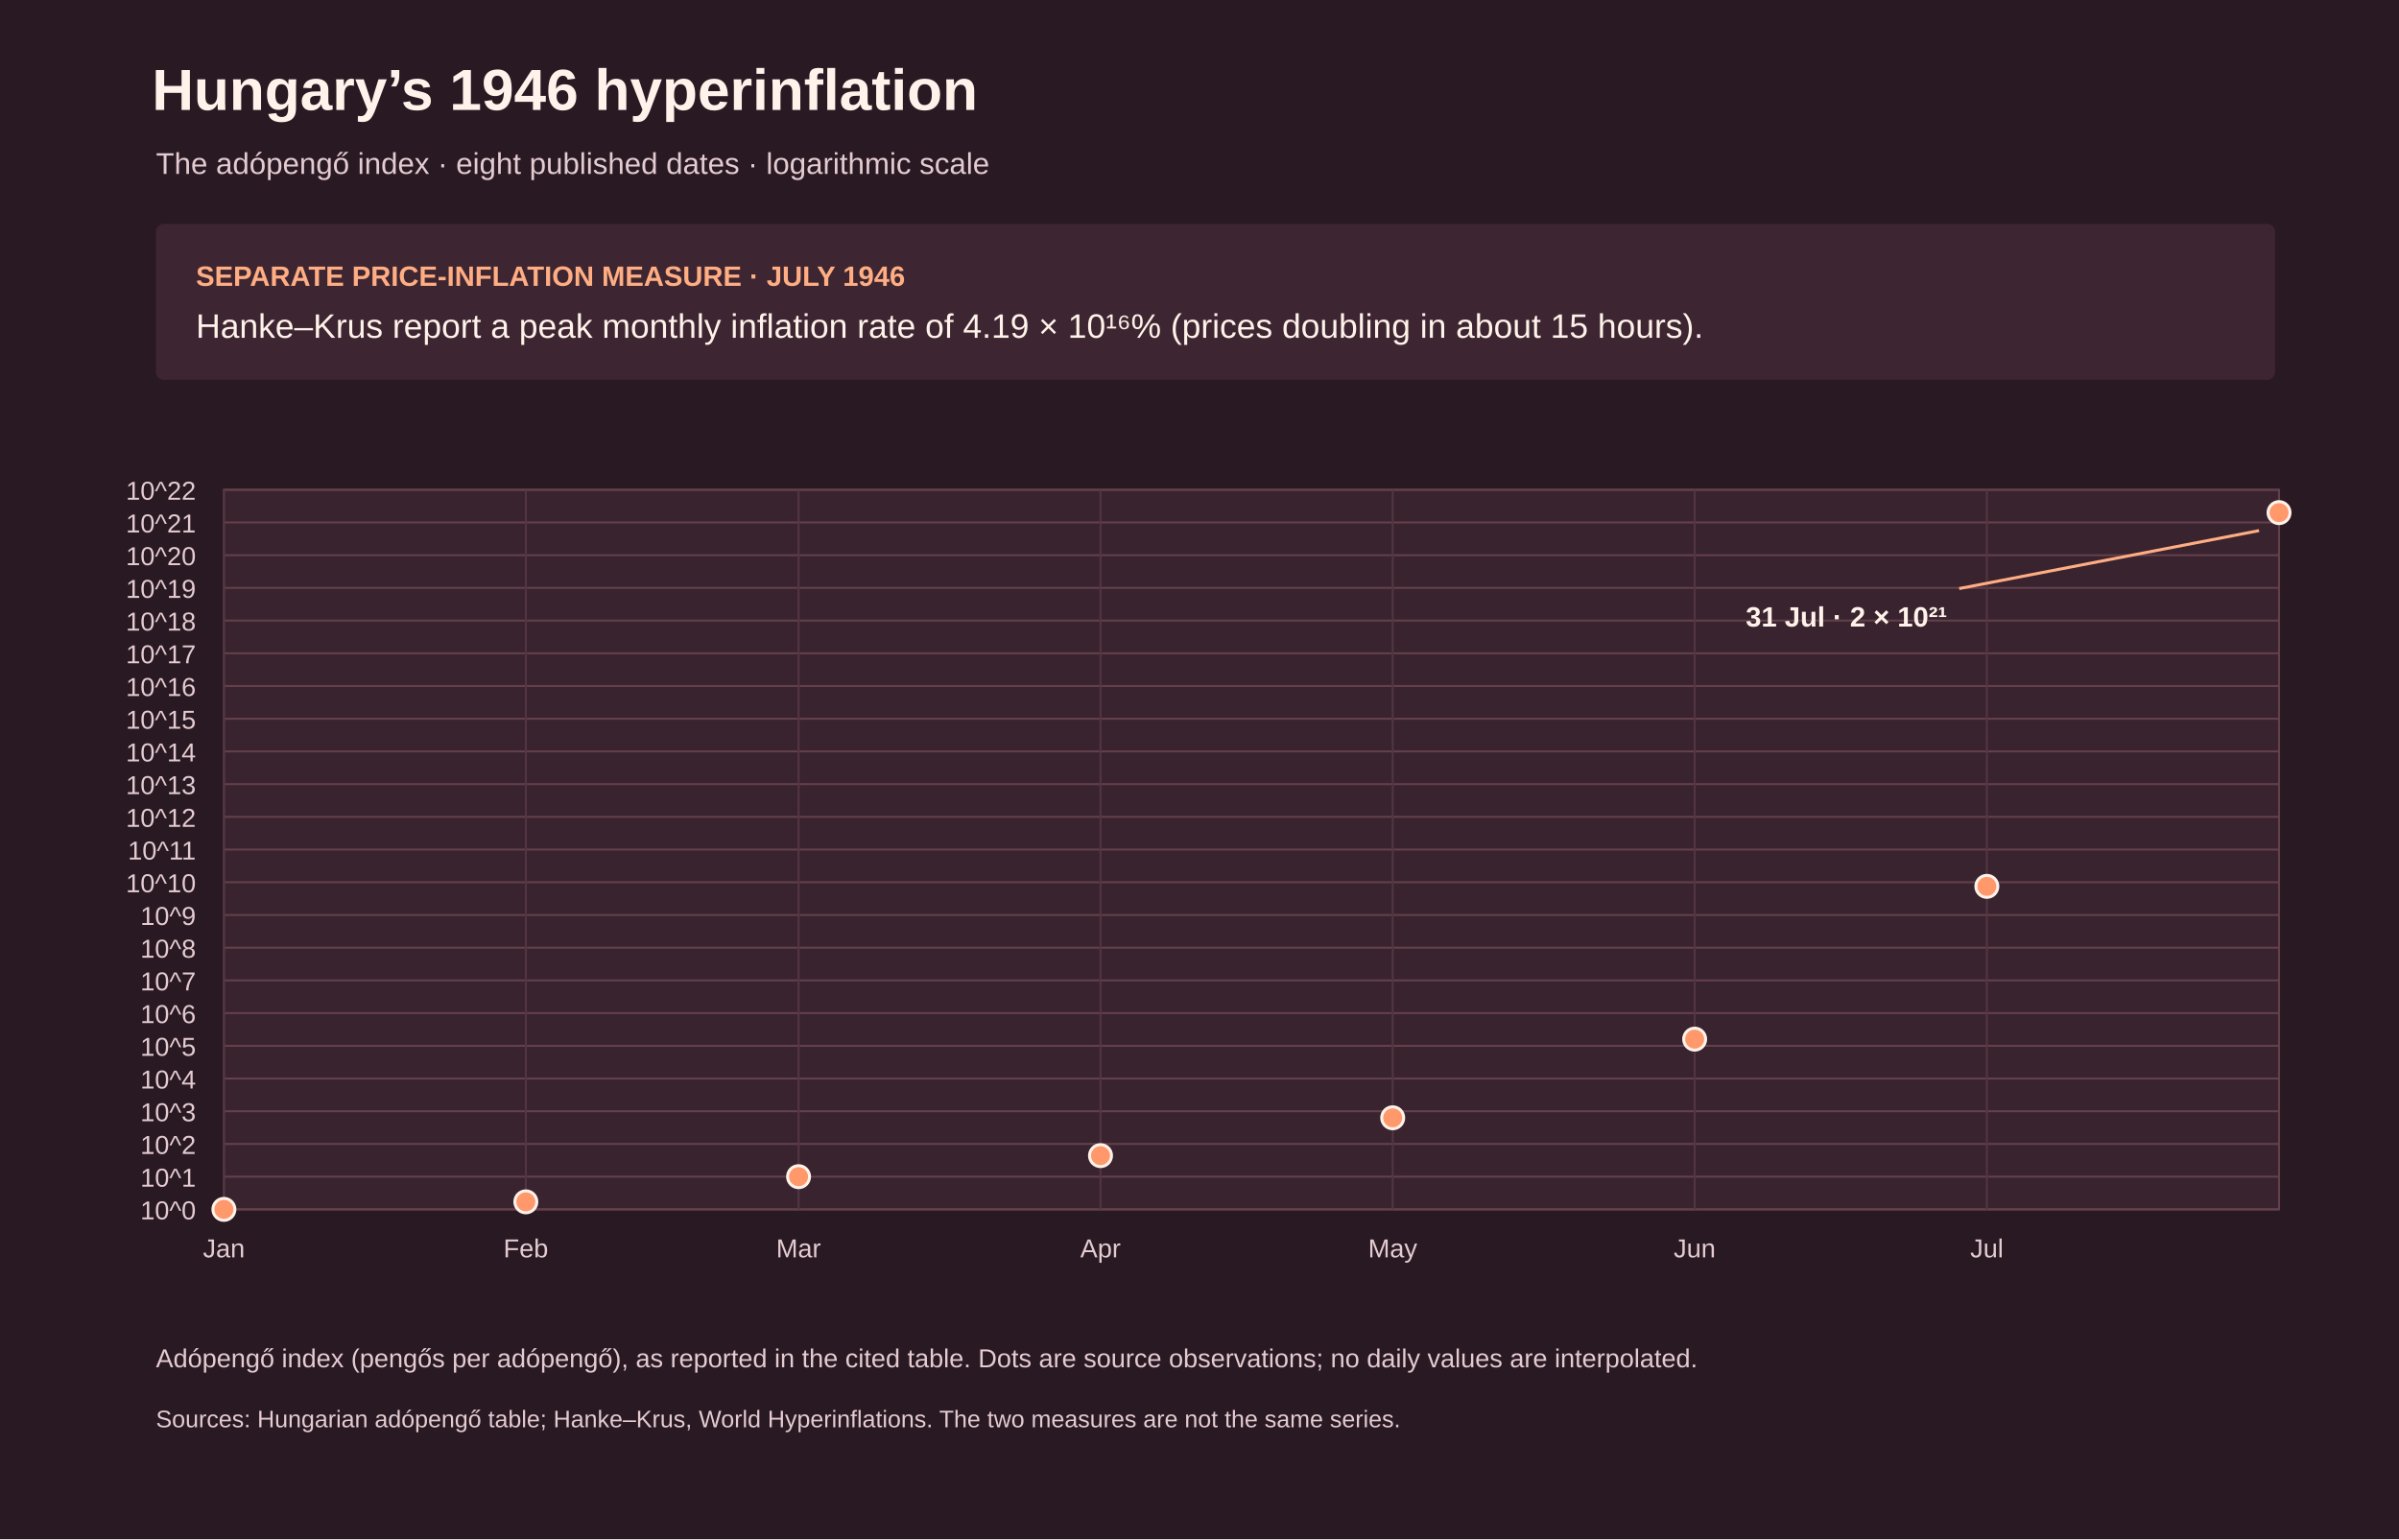
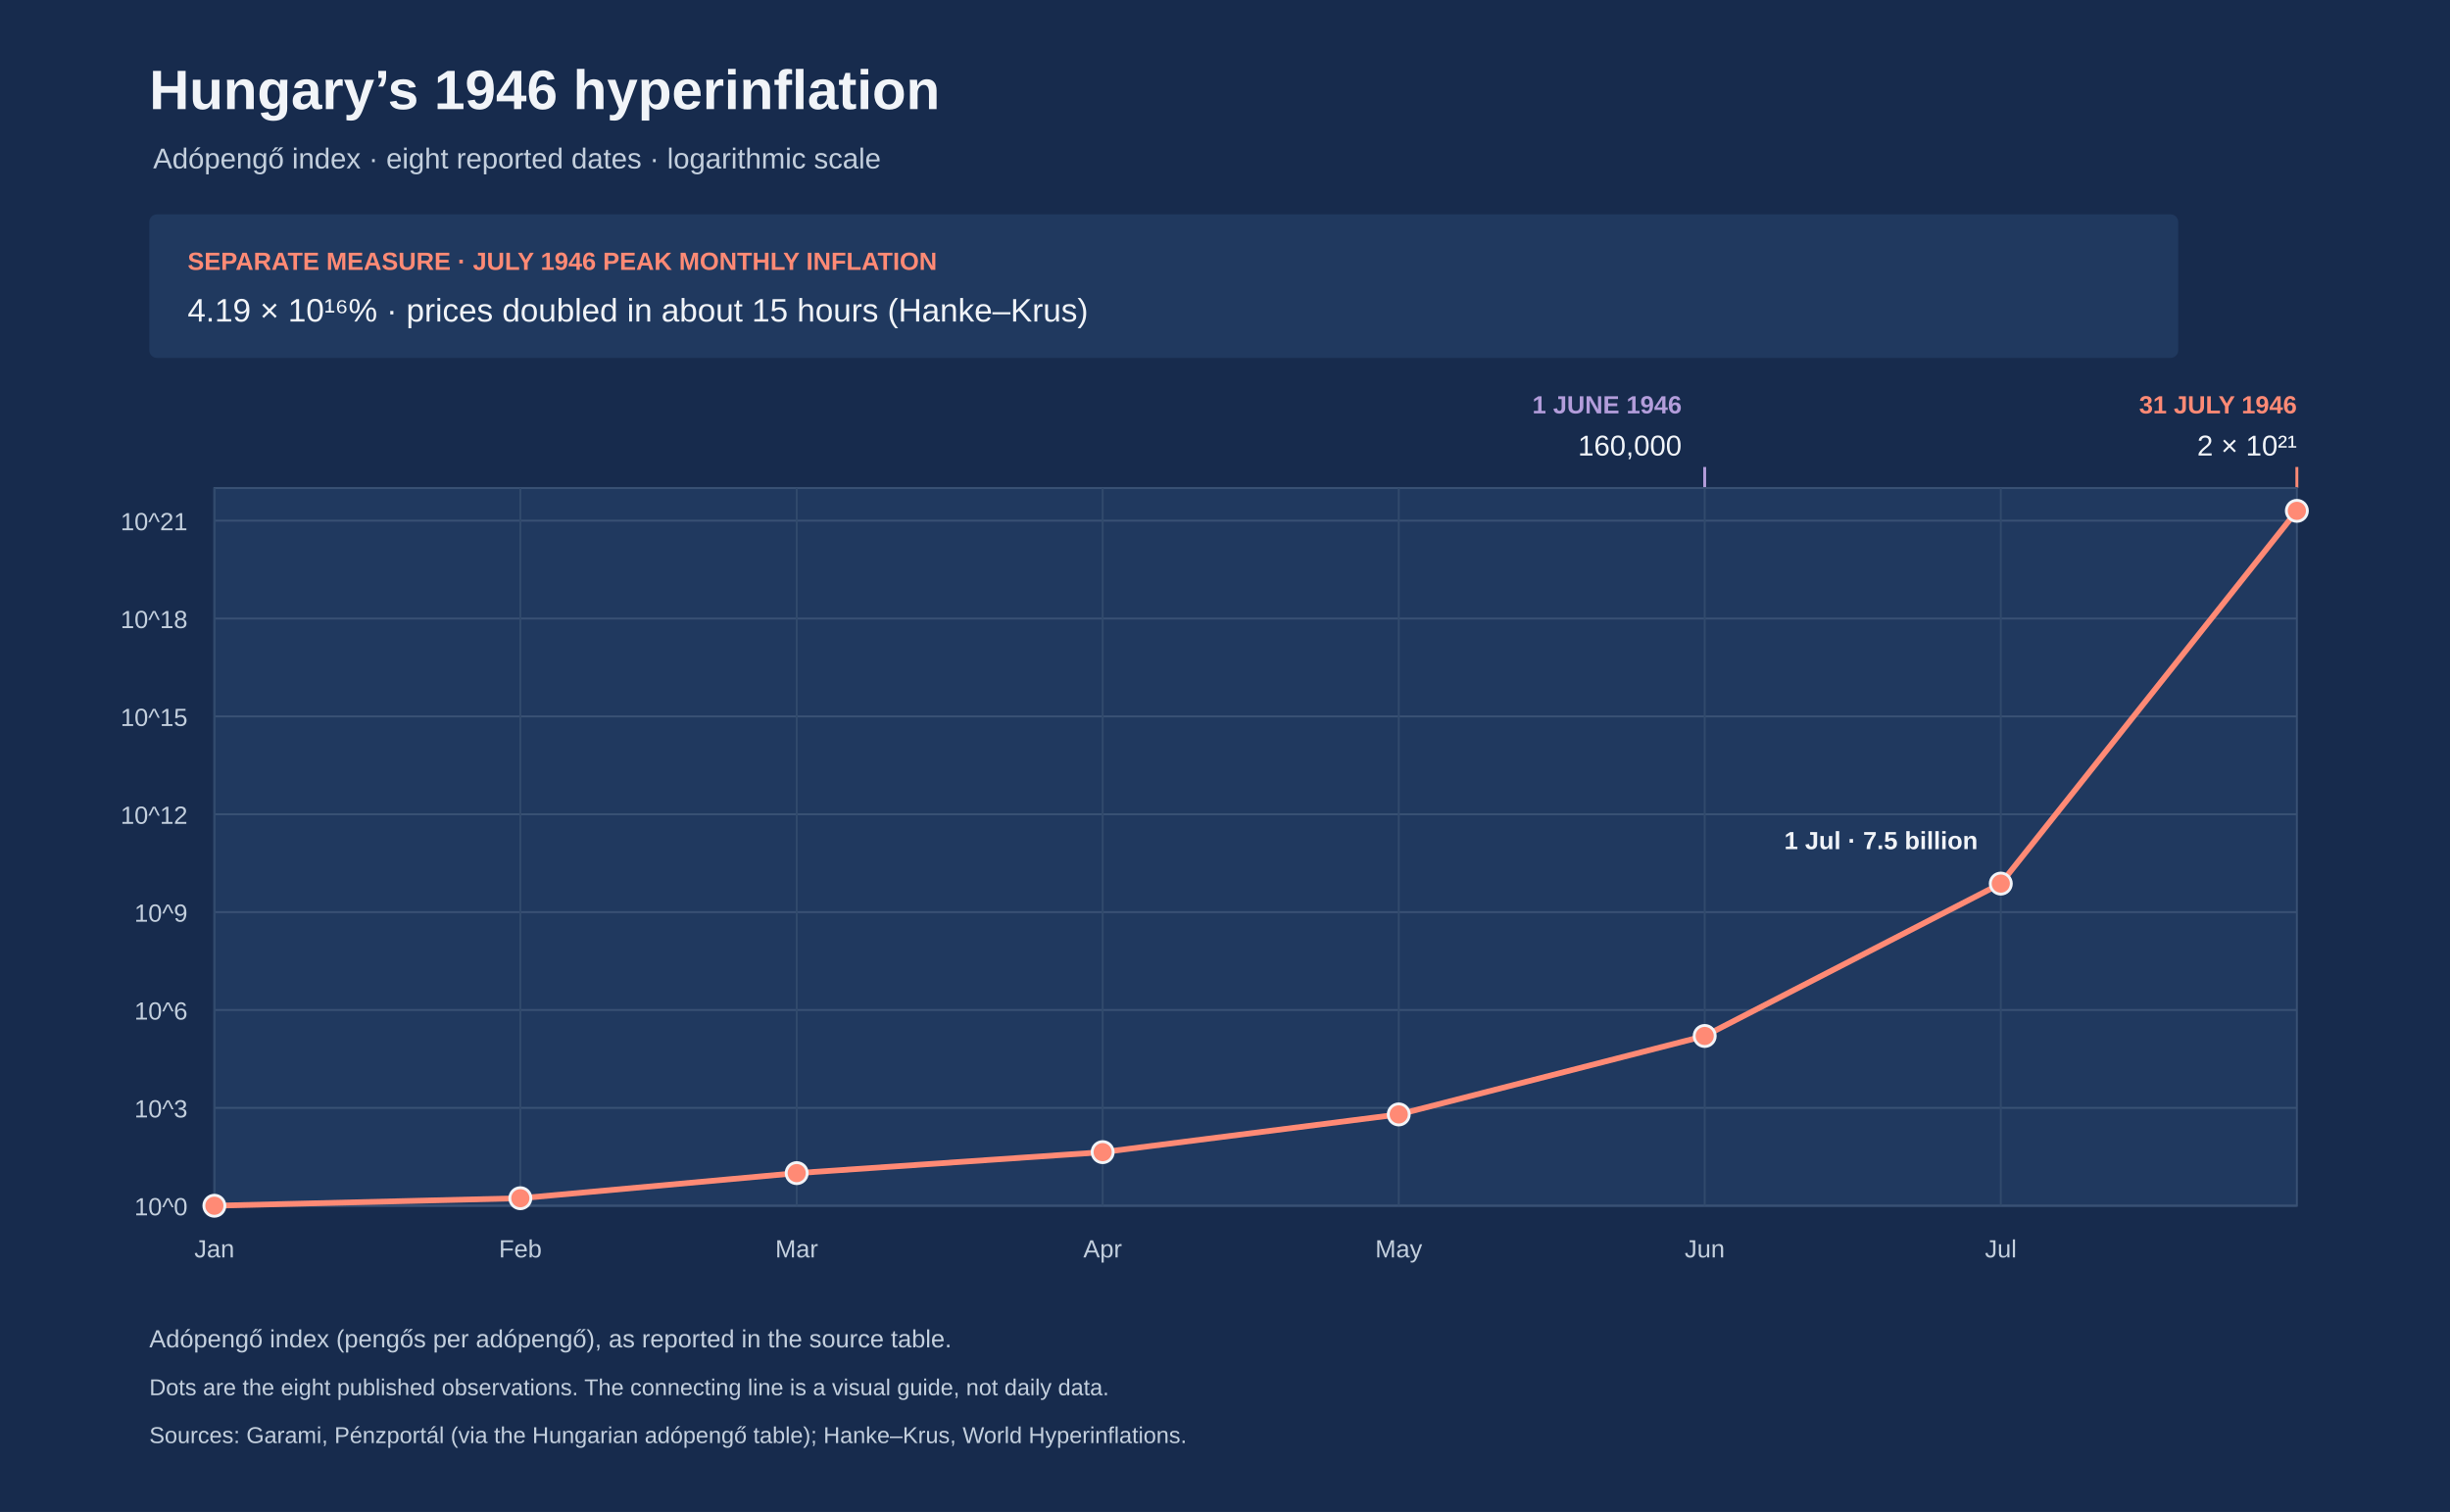
- <svg xmlns="http://www.w3.org/2000/svg" role="img" aria-labelledby="title description" viewBox="0 0 1200 770">
-   <rect width="100%" height="100%" fill="#281923" />
-   <text x="76" y="55" fill="#fff2ea" font-family="Arial, sans-serif" font-size="29" font-weight="700">Hungary’s 1946 hyperinflation</text>
-   <text x="78" y="87" fill="#e4cbd0" font-family="Arial, sans-serif" font-size="15">The adópengő index · eight published dates · logarithmic scale</text>
-   <rect x="78" y="112" width="1060" height="78" rx="4" fill="#3d2631" />
-   <text x="98" y="143" fill="#ffad83" font-family="Arial, sans-serif" font-size="14" font-weight="700">SEPARATE PRICE-INFLATION MEASURE · JULY 1946</text>
-   <text x="98" y="169" fill="#fff2ea" font-family="Arial, sans-serif" font-size="17">Hanke–Krus report a peak monthly inflation rate of 4.19 × 10¹⁶% (prices doubling in about 15 hours).</text>
-   <rect x="112" y="245" width="1028" height="360" fill="#38232f" stroke="#63404a" stroke-width="1" />
-   <line x1="112" y1="605.00" x2="1140" y2="605.00" stroke="#63404a" stroke-width="1" />
-   <text x="98" y="610.00" text-anchor="end" fill="#e4cbd0" font-family="Arial, sans-serif" font-size="13">10^0</text>
-   <line x1="112" y1="588.64" x2="1140" y2="588.64" stroke="#63404a" stroke-width="1" />
-   <text x="98" y="593.64" text-anchor="end" fill="#e4cbd0" font-family="Arial, sans-serif" font-size="13">10^1</text>
-   <line x1="112" y1="572.27" x2="1140" y2="572.27" stroke="#63404a" stroke-width="1" />
-   <text x="98" y="577.27" text-anchor="end" fill="#e4cbd0" font-family="Arial, sans-serif" font-size="13">10^2</text>
-   <line x1="112" y1="555.91" x2="1140" y2="555.91" stroke="#63404a" stroke-width="1" />
-   <text x="98" y="560.91" text-anchor="end" fill="#e4cbd0" font-family="Arial, sans-serif" font-size="13">10^3</text>
-   <line x1="112" y1="539.55" x2="1140" y2="539.55" stroke="#63404a" stroke-width="1" />
-   <text x="98" y="544.55" text-anchor="end" fill="#e4cbd0" font-family="Arial, sans-serif" font-size="13">10^4</text>
-   <line x1="112" y1="523.18" x2="1140" y2="523.18" stroke="#63404a" stroke-width="1" />
-   <text x="98" y="528.18" text-anchor="end" fill="#e4cbd0" font-family="Arial, sans-serif" font-size="13">10^5</text>
-   <line x1="112" y1="506.82" x2="1140" y2="506.82" stroke="#63404a" stroke-width="1" />
-   <text x="98" y="511.82" text-anchor="end" fill="#e4cbd0" font-family="Arial, sans-serif" font-size="13">10^6</text>
-   <line x1="112" y1="490.45" x2="1140" y2="490.45" stroke="#63404a" stroke-width="1" />
-   <text x="98" y="495.45" text-anchor="end" fill="#e4cbd0" font-family="Arial, sans-serif" font-size="13">10^7</text>
-   <line x1="112" y1="474.09" x2="1140" y2="474.09" stroke="#63404a" stroke-width="1" />
-   <text x="98" y="479.09" text-anchor="end" fill="#e4cbd0" font-family="Arial, sans-serif" font-size="13">10^8</text>
-   <line x1="112" y1="457.73" x2="1140" y2="457.73" stroke="#63404a" stroke-width="1" />
-   <text x="98" y="462.73" text-anchor="end" fill="#e4cbd0" font-family="Arial, sans-serif" font-size="13">10^9</text>
-   <line x1="112" y1="441.36" x2="1140" y2="441.36" stroke="#63404a" stroke-width="1" />
-   <text x="98" y="446.36" text-anchor="end" fill="#e4cbd0" font-family="Arial, sans-serif" font-size="13">10^10</text>
-   <line x1="112" y1="425.00" x2="1140" y2="425.00" stroke="#63404a" stroke-width="1" />
-   <text x="98" y="430.00" text-anchor="end" fill="#e4cbd0" font-family="Arial, sans-serif" font-size="13">10^11</text>
-   <line x1="112" y1="408.64" x2="1140" y2="408.64" stroke="#63404a" stroke-width="1" />
-   <text x="98" y="413.64" text-anchor="end" fill="#e4cbd0" font-family="Arial, sans-serif" font-size="13">10^12</text>
-   <line x1="112" y1="392.27" x2="1140" y2="392.27" stroke="#63404a" stroke-width="1" />
-   <text x="98" y="397.27" text-anchor="end" fill="#e4cbd0" font-family="Arial, sans-serif" font-size="13">10^13</text>
-   <line x1="112" y1="375.91" x2="1140" y2="375.91" stroke="#63404a" stroke-width="1" />
-   <text x="98" y="380.91" text-anchor="end" fill="#e4cbd0" font-family="Arial, sans-serif" font-size="13">10^14</text>
-   <line x1="112" y1="359.55" x2="1140" y2="359.55" stroke="#63404a" stroke-width="1" />
-   <text x="98" y="364.55" text-anchor="end" fill="#e4cbd0" font-family="Arial, sans-serif" font-size="13">10^15</text>
-   <line x1="112" y1="343.18" x2="1140" y2="343.18" stroke="#63404a" stroke-width="1" />
-   <text x="98" y="348.18" text-anchor="end" fill="#e4cbd0" font-family="Arial, sans-serif" font-size="13">10^16</text>
-   <line x1="112" y1="326.82" x2="1140" y2="326.82" stroke="#63404a" stroke-width="1" />
-   <text x="98" y="331.82" text-anchor="end" fill="#e4cbd0" font-family="Arial, sans-serif" font-size="13">10^17</text>
-   <line x1="112" y1="310.45" x2="1140" y2="310.45" stroke="#63404a" stroke-width="1" />
-   <text x="98" y="315.45" text-anchor="end" fill="#e4cbd0" font-family="Arial, sans-serif" font-size="13">10^18</text>
-   <line x1="112" y1="294.09" x2="1140" y2="294.09" stroke="#63404a" stroke-width="1" />
-   <text x="98" y="299.09" text-anchor="end" fill="#e4cbd0" font-family="Arial, sans-serif" font-size="13">10^19</text>
-   <line x1="112" y1="277.73" x2="1140" y2="277.73" stroke="#63404a" stroke-width="1" />
-   <text x="98" y="282.73" text-anchor="end" fill="#e4cbd0" font-family="Arial, sans-serif" font-size="13">10^20</text>
-   <line x1="112" y1="261.36" x2="1140" y2="261.36" stroke="#63404a" stroke-width="1" />
-   <text x="98" y="266.36" text-anchor="end" fill="#e4cbd0" font-family="Arial, sans-serif" font-size="13">10^21</text>
-   <line x1="112" y1="245.00" x2="1140" y2="245.00" stroke="#63404a" stroke-width="1" />
-   <text x="98" y="250.00" text-anchor="end" fill="#e4cbd0" font-family="Arial, sans-serif" font-size="13">10^22</text>
-   <line x1="112.00" y1="245" x2="112.00" y2="605" stroke="#523541" stroke-width="1" />
-   <text x="112.00" y="629" text-anchor="middle" fill="#e4cbd0" font-family="Arial, sans-serif" font-size="13">Jan</text>
-   <line x1="263.03" y1="245" x2="263.03" y2="605" stroke="#523541" stroke-width="1" />
-   <text x="263.03" y="629" text-anchor="middle" fill="#e4cbd0" font-family="Arial, sans-serif" font-size="13">Feb</text>
-   <line x1="399.45" y1="245" x2="399.45" y2="605" stroke="#523541" stroke-width="1" />
-   <text x="399.45" y="629" text-anchor="middle" fill="#e4cbd0" font-family="Arial, sans-serif" font-size="13">Mar</text>
-   <line x1="550.48" y1="245" x2="550.48" y2="605" stroke="#523541" stroke-width="1" />
-   <text x="550.48" y="629" text-anchor="middle" fill="#e4cbd0" font-family="Arial, sans-serif" font-size="13">Apr</text>
-   <line x1="696.64" y1="245" x2="696.64" y2="605" stroke="#523541" stroke-width="1" />
-   <text x="696.64" y="629" text-anchor="middle" fill="#e4cbd0" font-family="Arial, sans-serif" font-size="13">May</text>
-   <line x1="847.68" y1="245" x2="847.68" y2="605" stroke="#523541" stroke-width="1" />
-   <text x="847.68" y="629" text-anchor="middle" fill="#e4cbd0" font-family="Arial, sans-serif" font-size="13">Jun</text>
-   <line x1="993.84" y1="245" x2="993.84" y2="605" stroke="#523541" stroke-width="1" />
-   <text x="993.84" y="629" text-anchor="middle" fill="#e4cbd0" font-family="Arial, sans-serif" font-size="13">Jul</text>
-   <circle cx="112.00" cy="605.00" r="5.5" fill="#ff986b" stroke="#fff2ea" stroke-width="1.5" />
-   <circle cx="263.03" cy="601.23" r="5.5" fill="#ff986b" stroke="#fff2ea" stroke-width="1.5" />
-   <circle cx="399.45" cy="588.64" r="5.5" fill="#ff986b" stroke="#fff2ea" stroke-width="1.5" />
-   <circle cx="550.48" cy="578.11" r="5.5" fill="#ff986b" stroke="#fff2ea" stroke-width="1.5" />
-   <circle cx="696.64" cy="559.19" r="5.5" fill="#ff986b" stroke="#fff2ea" stroke-width="1.5" />
-   <circle cx="847.68" cy="519.84" r="5.5" fill="#ff986b" stroke="#fff2ea" stroke-width="1.5" />
-   <circle cx="993.84" cy="443.41" r="5.5" fill="#ff986b" stroke="#fff2ea" stroke-width="1.5" />
-   <circle cx="1140.00" cy="256.44" r="5.5" fill="#ff986b" stroke="#fff2ea" stroke-width="1.5" />
-   <line x1="1130.00" y1="265.44" x2="980.00" y2="294.44" stroke="#ffad83" stroke-width="1.5" />
-   <text x="974.00" y="313.44" text-anchor="end" fill="#fff2ea" font-family="Arial, sans-serif" font-size="14" font-weight="700">31 Jul · 2 × 10²¹</text>
-   <text x="78" y="684" fill="#e4cbd0" font-family="Arial, sans-serif" font-size="13">Adópengő index (pengős per adópengő), as reported in the cited table. Dots are source observations; no daily values are interpolated.</text>
-   <text x="78" y="714" fill="#e4cbd0" font-family="Arial, sans-serif" font-size="12">Sources: Hungarian adópengő table; Hanke–Krus, World Hyperinflations. The two measures are not the same series.</text>
+ <svg xmlns="http://www.w3.org/2000/svg" role="img" aria-labelledby="title description" viewBox="0 0 1280 790">
+   <rect width="100%" height="100%" fill="#172b4d" />
+   <text x="78" y="57" fill="#f1f4f8" font-family="Arial, sans-serif" font-size="29" font-weight="700">Hungary’s 1946 hyperinflation</text>
+   <text x="80" y="88" fill="#c3cfdd" font-family="Arial, sans-serif" font-size="15">Adópengő index · eight reported dates · logarithmic scale</text>
+   <rect x="78" y="112" width="1060" height="75" rx="4" fill="#20395f" />
+   <text x="98" y="141" fill="#ff8a75" font-family="Arial, sans-serif" font-size="13" font-weight="700">SEPARATE MEASURE · JULY 1946 PEAK MONTHLY INFLATION</text>
+   <text x="98" y="168" fill="#f1f4f8" font-family="Arial, sans-serif" font-size="17">4.19 × 10¹⁶% · prices doubled in about 15 hours (Hanke–Krus)</text>
+   <text x="878.62" y="216" text-anchor="end" fill="#b39ddb" font-family="Arial, sans-serif" font-size="13" font-weight="700">1 JUNE 1946</text>
+   <text x="878.62" y="238" text-anchor="end" fill="#f1f4f8" font-family="Arial, sans-serif" font-size="15">160,000</text>
+   <line x1="890.62" y1="244" x2="890.62" y2="255" stroke="#b39ddb" stroke-width="1.5" />
+   <text x="1200" y="216" text-anchor="end" fill="#ff8a75" font-family="Arial, sans-serif" font-size="13" font-weight="700">31 JULY 1946</text>
+   <text x="1200" y="238" text-anchor="end" fill="#f1f4f8" font-family="Arial, sans-serif" font-size="15">2 × 10²¹</text>
+   <line x1="1200.00" y1="244" x2="1200.00" y2="255" stroke="#ff8a75" stroke-width="1.5" />
+   <rect x="112" y="255" width="1088" height="375" fill="#20395f" stroke="#395174" stroke-width="1" />
+   <line x1="112" y1="630.00" x2="1200" y2="630.00" stroke="#395174" stroke-width="1" />
+   <text x="98" y="635.00" text-anchor="end" fill="#c3cfdd" font-family="Arial, sans-serif" font-size="13">10^0</text>
+   <line x1="112" y1="578.86" x2="1200" y2="578.86" stroke="#395174" stroke-width="1" />
+   <text x="98" y="583.86" text-anchor="end" fill="#c3cfdd" font-family="Arial, sans-serif" font-size="13">10^3</text>
+   <line x1="112" y1="527.73" x2="1200" y2="527.73" stroke="#395174" stroke-width="1" />
+   <text x="98" y="532.73" text-anchor="end" fill="#c3cfdd" font-family="Arial, sans-serif" font-size="13">10^6</text>
+   <line x1="112" y1="476.59" x2="1200" y2="476.59" stroke="#395174" stroke-width="1" />
+   <text x="98" y="481.59" text-anchor="end" fill="#c3cfdd" font-family="Arial, sans-serif" font-size="13">10^9</text>
+   <line x1="112" y1="425.45" x2="1200" y2="425.45" stroke="#395174" stroke-width="1" />
+   <text x="98" y="430.45" text-anchor="end" fill="#c3cfdd" font-family="Arial, sans-serif" font-size="13">10^12</text>
+   <line x1="112" y1="374.32" x2="1200" y2="374.32" stroke="#395174" stroke-width="1" />
+   <text x="98" y="379.32" text-anchor="end" fill="#c3cfdd" font-family="Arial, sans-serif" font-size="13">10^15</text>
+   <line x1="112" y1="323.18" x2="1200" y2="323.18" stroke="#395174" stroke-width="1" />
+   <text x="98" y="328.18" text-anchor="end" fill="#c3cfdd" font-family="Arial, sans-serif" font-size="13">10^18</text>
+   <line x1="112" y1="272.05" x2="1200" y2="272.05" stroke="#395174" stroke-width="1" />
+   <text x="98" y="277.05" text-anchor="end" fill="#c3cfdd" font-family="Arial, sans-serif" font-size="13">10^21</text>
+   <line x1="112.00" y1="255" x2="112.00" y2="630" stroke="#314a6c" stroke-width="1" />
+   <text x="112.00" y="657" text-anchor="middle" fill="#c3cfdd" font-family="Arial, sans-serif" font-size="13">Jan</text>
+   <line x1="271.85" y1="255" x2="271.85" y2="630" stroke="#314a6c" stroke-width="1" />
+   <text x="271.85" y="657" text-anchor="middle" fill="#c3cfdd" font-family="Arial, sans-serif" font-size="13">Feb</text>
+   <line x1="416.23" y1="255" x2="416.23" y2="630" stroke="#314a6c" stroke-width="1" />
+   <text x="416.23" y="657" text-anchor="middle" fill="#c3cfdd" font-family="Arial, sans-serif" font-size="13">Mar</text>
+   <line x1="576.08" y1="255" x2="576.08" y2="630" stroke="#314a6c" stroke-width="1" />
+   <text x="576.08" y="657" text-anchor="middle" fill="#c3cfdd" font-family="Arial, sans-serif" font-size="13">Apr</text>
+   <line x1="730.77" y1="255" x2="730.77" y2="630" stroke="#314a6c" stroke-width="1" />
+   <text x="730.77" y="657" text-anchor="middle" fill="#c3cfdd" font-family="Arial, sans-serif" font-size="13">May</text>
+   <line x1="890.62" y1="255" x2="890.62" y2="630" stroke="#314a6c" stroke-width="1" />
+   <text x="890.62" y="657" text-anchor="middle" fill="#c3cfdd" font-family="Arial, sans-serif" font-size="13">Jun</text>
+   <line x1="1045.31" y1="255" x2="1045.31" y2="630" stroke="#314a6c" stroke-width="1" />
+   <text x="1045.31" y="657" text-anchor="middle" fill="#c3cfdd" font-family="Arial, sans-serif" font-size="13">Jul</text>
+   <path d="M 112.00 630.00 L 271.85 626.07 L 416.23 612.95 L 576.08 601.99 L 730.77 582.28 L 890.62 541.29 L 1045.31 461.68 L 1200.00 266.91" fill="none" stroke="#ff8a75" stroke-width="3" stroke-linejoin="round" stroke-linecap="round" />
+   <circle cx="112.00" cy="630.00" r="5.5" fill="#ff8a75" stroke="#f1f4f8" stroke-width="1.5" />
+   <circle cx="271.85" cy="626.07" r="5.5" fill="#ff8a75" stroke="#f1f4f8" stroke-width="1.5" />
+   <circle cx="416.23" cy="612.95" r="5.5" fill="#ff8a75" stroke="#f1f4f8" stroke-width="1.5" />
+   <circle cx="576.08" cy="601.99" r="5.5" fill="#ff8a75" stroke="#f1f4f8" stroke-width="1.5" />
+   <circle cx="730.77" cy="582.28" r="5.5" fill="#ff8a75" stroke="#f1f4f8" stroke-width="1.5" />
+   <circle cx="890.62" cy="541.29" r="5.5" fill="#ff8a75" stroke="#f1f4f8" stroke-width="1.5" />
+   <circle cx="1045.31" cy="461.68" r="5.5" fill="#ff8a75" stroke="#f1f4f8" stroke-width="1.5" />
+   <circle cx="1200.00" cy="266.91" r="5.5" fill="#ff8a75" stroke="#f1f4f8" stroke-width="1.5" />
+   <text x="1033.31" y="443.68" text-anchor="end" fill="#f1f4f8" font-family="Arial, sans-serif" font-size="13" font-weight="700">1 Jul · 7.5 billion</text>
+   <text x="78" y="704" fill="#c3cfdd" font-family="Arial, sans-serif" font-size="13">Adópengő index (pengős per adópengő), as reported in the source table.</text>
+   <text x="78" y="729" fill="#c3cfdd" font-family="Arial, sans-serif" font-size="12">Dots are the eight published observations. The connecting line is a visual guide, not daily data.</text>
+   <text x="78" y="754" fill="#c3cfdd" font-family="Arial, sans-serif" font-size="12">Sources: Garami, Pénzportál (via the Hungarian adópengő table); Hanke–Krus, World Hyperinflations.</text>
</svg>
